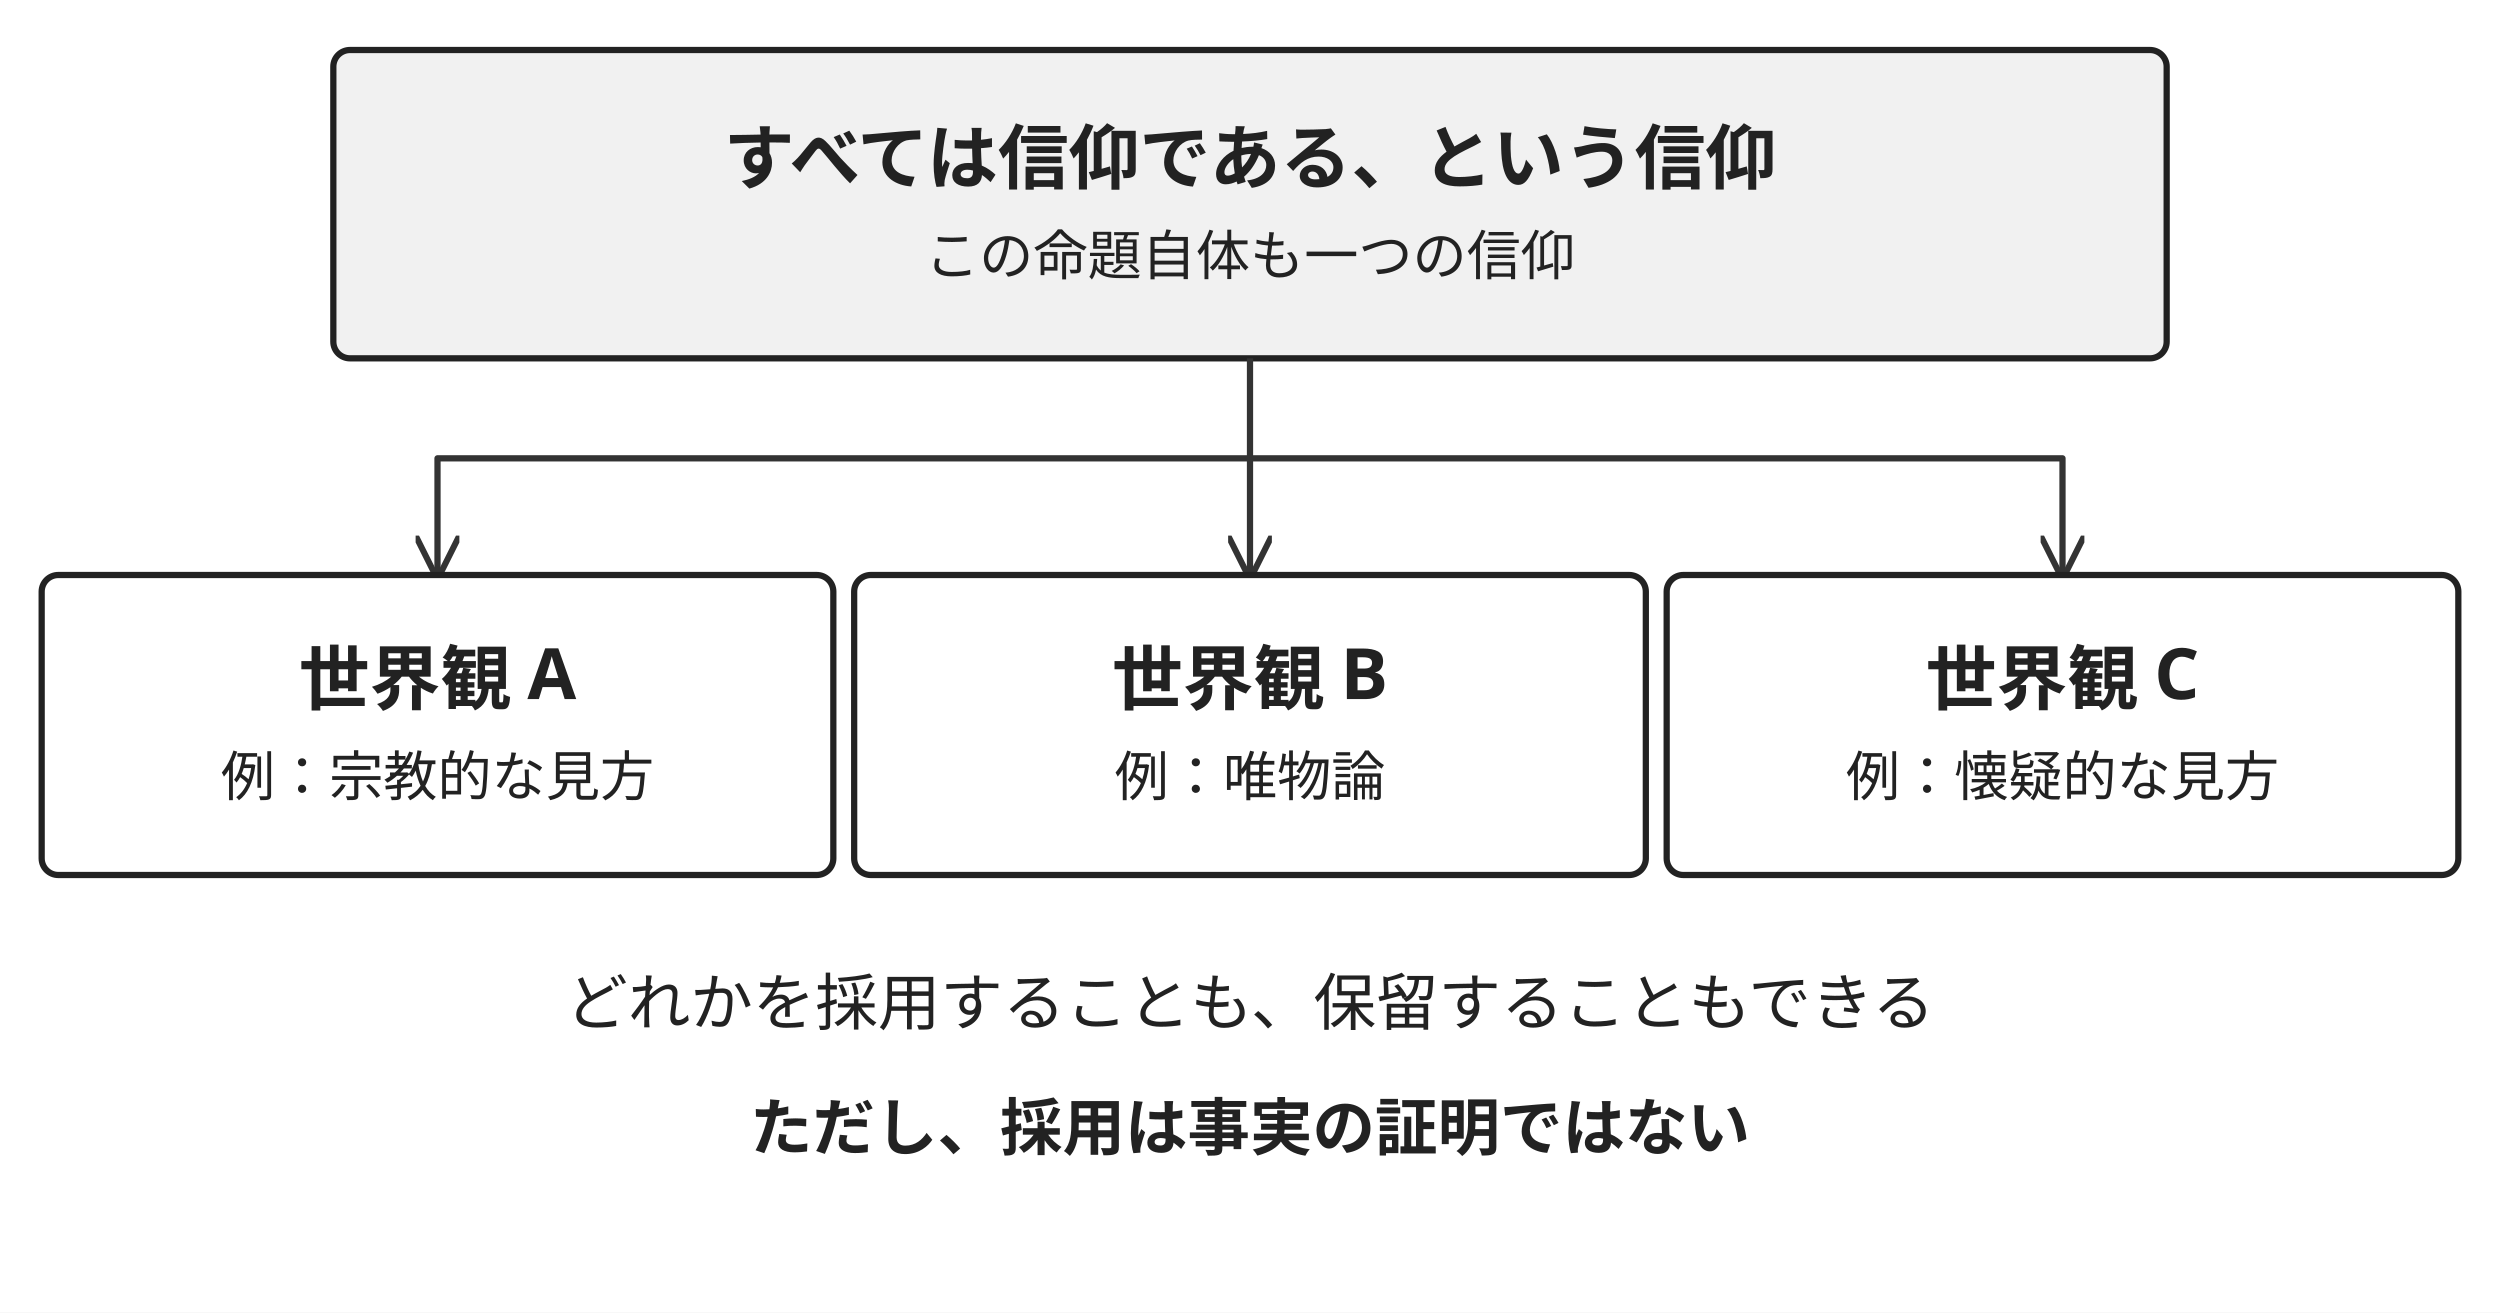
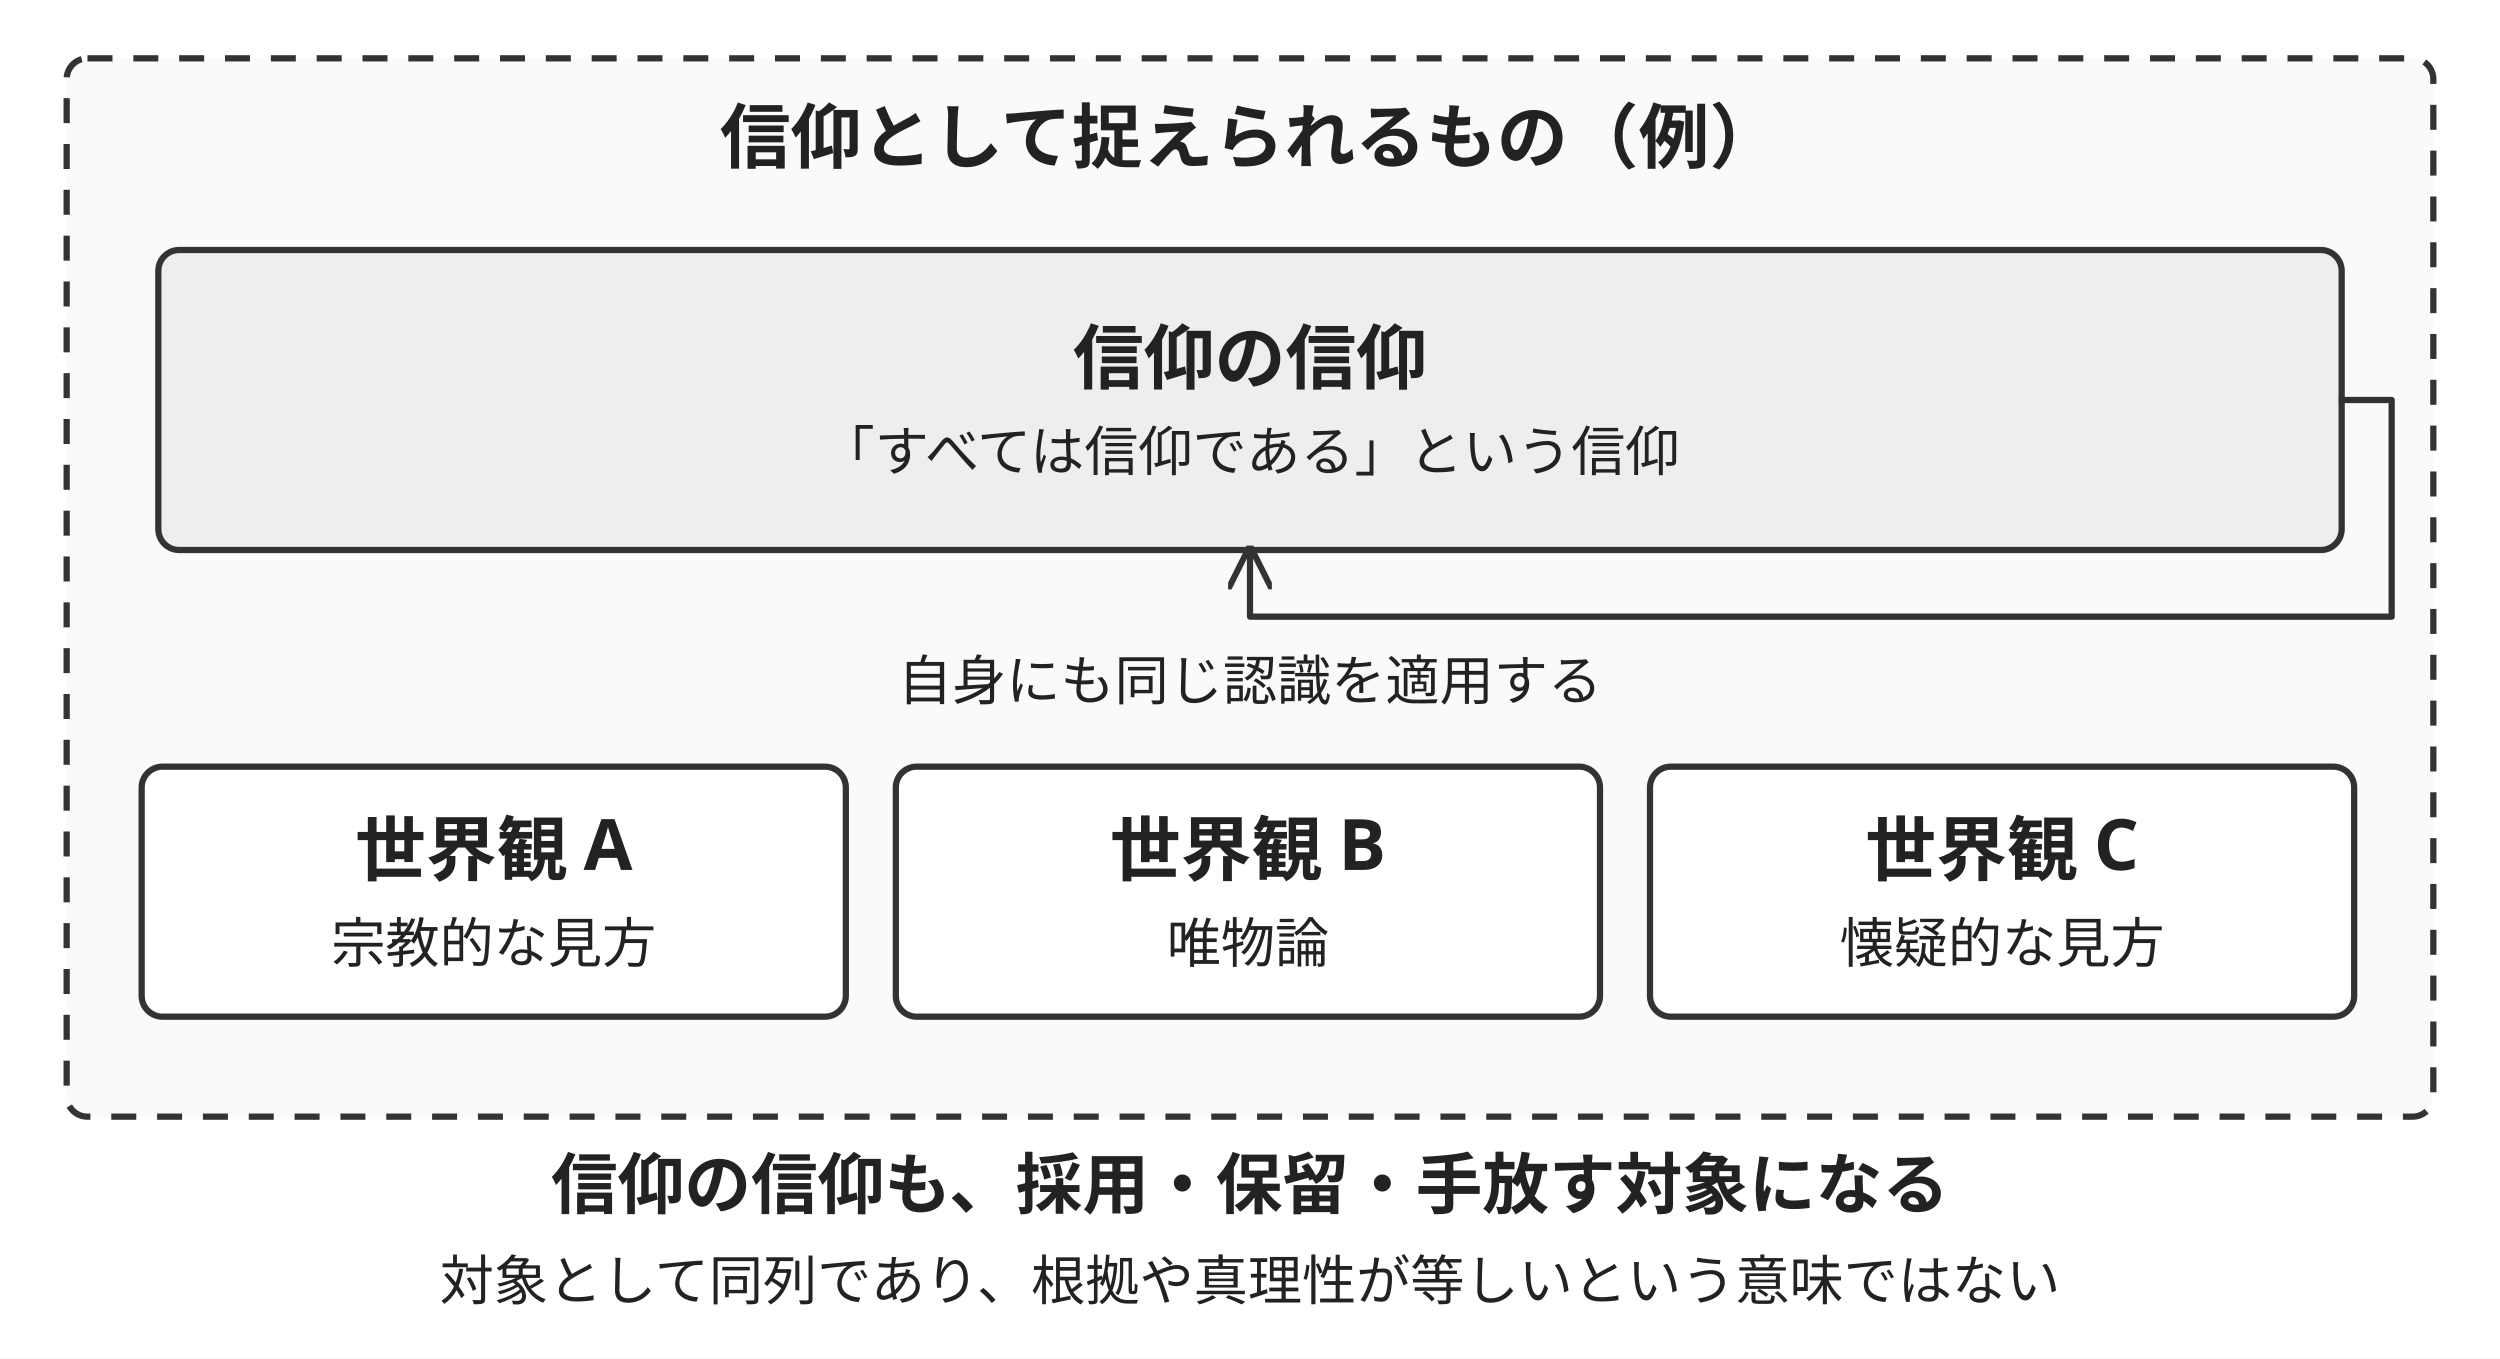
- <svg xmlns="http://www.w3.org/2000/svg" viewBox="0 0 600 315" role="img" aria-label="信仰の信仰：特定の世界観に固定されない器">
+ <svg xmlns="http://www.w3.org/2000/svg" viewBox="0 0 600 326" role="img" aria-label="信仰の信仰も一つの信仰である">
  <defs>
-     <marker id="arrow" viewBox="0 0 10 10" refX="9" refY="5" markerWidth="7" markerHeight="7" orient="auto-start-reverse">
+     <marker id="arrow" viewBox="0 0 10 10" refX="9" refY="5" markerWidth="7" markerHeight="7" orient="auto">
      <path d="M0 0 L10 5 L0 10" fill="none" stroke="#333" stroke-width="1.4" />
    </marker>
  </defs>
  <style>text{font-family:system-ui,"Noto Sans JP","Hiragino Sans","Yu Gothic",Meiryo,sans-serif;fill:#222}</style>
-   <rect width="600" height="315" fill="#fff" />
-   <rect x="80" y="12" width="440" height="74" rx="4" fill="#f1f1f1" stroke="#222" stroke-width="1.5" />
-   <text x="300" y="44" font-size="17" font-weight="650" text-anchor="middle">すべては信仰である、という信仰</text>
-   <text x="300" y="66" font-size="13" font-weight="400" text-anchor="middle">この命題自体も一つの信仰</text>
-   <path d="M300 86 V110 H105 V138" fill="none" stroke="#333" stroke-width="1.5" stroke-linejoin="round" marker-end="url(#arrow)" />
-   <path d="M300 110 H495 V138" fill="none" stroke="#333" stroke-width="1.5" stroke-linejoin="round" marker-end="url(#arrow)" />
-   <path d="M300 110 L300 138" fill="none" stroke="#333" stroke-width="1.5" marker-end="url(#arrow)" />
-   <rect x="10" y="138" width="190" height="72" rx="4" fill="#fff" stroke="#222" stroke-width="1.5" />
-   <text x="105" y="169" font-size="17" font-weight="650" text-anchor="middle">世界観 A</text>
-   <text x="105" y="191" font-size="13" font-weight="400" text-anchor="middle">例：宗教的な見方</text>
-   <rect x="205" y="138" width="190" height="72" rx="4" fill="#fff" stroke="#222" stroke-width="1.5" />
-   <text x="300" y="169" font-size="17" font-weight="650" text-anchor="middle">世界観 B</text>
-   <text x="300" y="191" font-size="13" font-weight="400" text-anchor="middle">例：唯物論</text>
-   <rect x="400" y="138" width="190" height="72" rx="4" fill="#fff" stroke="#222" stroke-width="1.5" />
-   <text x="495" y="169" font-size="17" font-weight="650" text-anchor="middle">世界観 C</text>
-   <text x="495" y="191" font-size="13" font-weight="400" text-anchor="middle">例：懐疑的な見方</text>
-   <text x="300" y="246" font-size="15" font-weight="400" text-anchor="middle">どれかを採用することも、保留することもできる</text>
-   <text x="300" y="276" font-size="15" font-weight="650" text-anchor="middle">ただし、採用は事実の証明ではない</text>
+   <rect width="600" height="326" fill="#fff" />
+   <rect x="16" y="14" width="568" height="254" rx="5" fill="#fafafa" stroke="#333" stroke-width="1.5" stroke-dasharray="6 5" />
+   <text x="300" y="39" text-anchor="middle" font-size="17" font-weight="650">信仰として捉えられるもの（例）</text>
+   <rect x="38" y="60" width="524" height="72" rx="5" fill="#eee" stroke="#333" stroke-width="1.5" />
+   <text x="300" y="92" text-anchor="middle" font-size="17" font-weight="650">信仰の信仰</text>
+   <text x="300" y="113" text-anchor="middle" font-size="13" font-weight="400">「すべては信仰である」という信仰</text>
+   <path d="M562 96 H574 V148 H300 V132" fill="none" stroke="#333" stroke-width="1.5" stroke-linejoin="round" stroke-linecap="round" marker-end="url(#arrow)" />
+   <text x="300" y="168" text-anchor="middle" font-size="13" font-weight="400">自身にも同じ認識を適用する</text>
+   <rect x="34" y="184" width="169" height="60" rx="5" fill="#fff" stroke="#333" stroke-width="1.5" />
+   <text x="118.5" y="210" text-anchor="middle" font-size="17" font-weight="650">世界観 A</text>
+   <text x="118.5" y="231" text-anchor="middle" font-size="13" font-weight="400">宗教的な見方</text>
+   <rect x="215" y="184" width="169" height="60" rx="5" fill="#fff" stroke="#333" stroke-width="1.5" />
+   <text x="299.5" y="210" text-anchor="middle" font-size="17" font-weight="650">世界観 B</text>
+   <text x="299.5" y="231" text-anchor="middle" font-size="13" font-weight="400">唯物論</text>
+   <rect x="396" y="184" width="169" height="60" rx="5" fill="#fff" stroke="#333" stroke-width="1.5" />
+   <text x="480.5" y="210" text-anchor="middle" font-size="17" font-weight="650">世界観 C</text>
+   <text x="480.5" y="231" text-anchor="middle" font-size="13" font-weight="400">懐疑的な見方</text>
+   <text x="300" y="290" text-anchor="middle" font-size="16" font-weight="650">信仰の信仰も、採用・保留・手放す対象になる</text>
+   <text x="300" y="312" text-anchor="middle" font-size="13" font-weight="400">対象として同列であり、根拠や真理性が等しいという意味ではない</text>
</svg>
